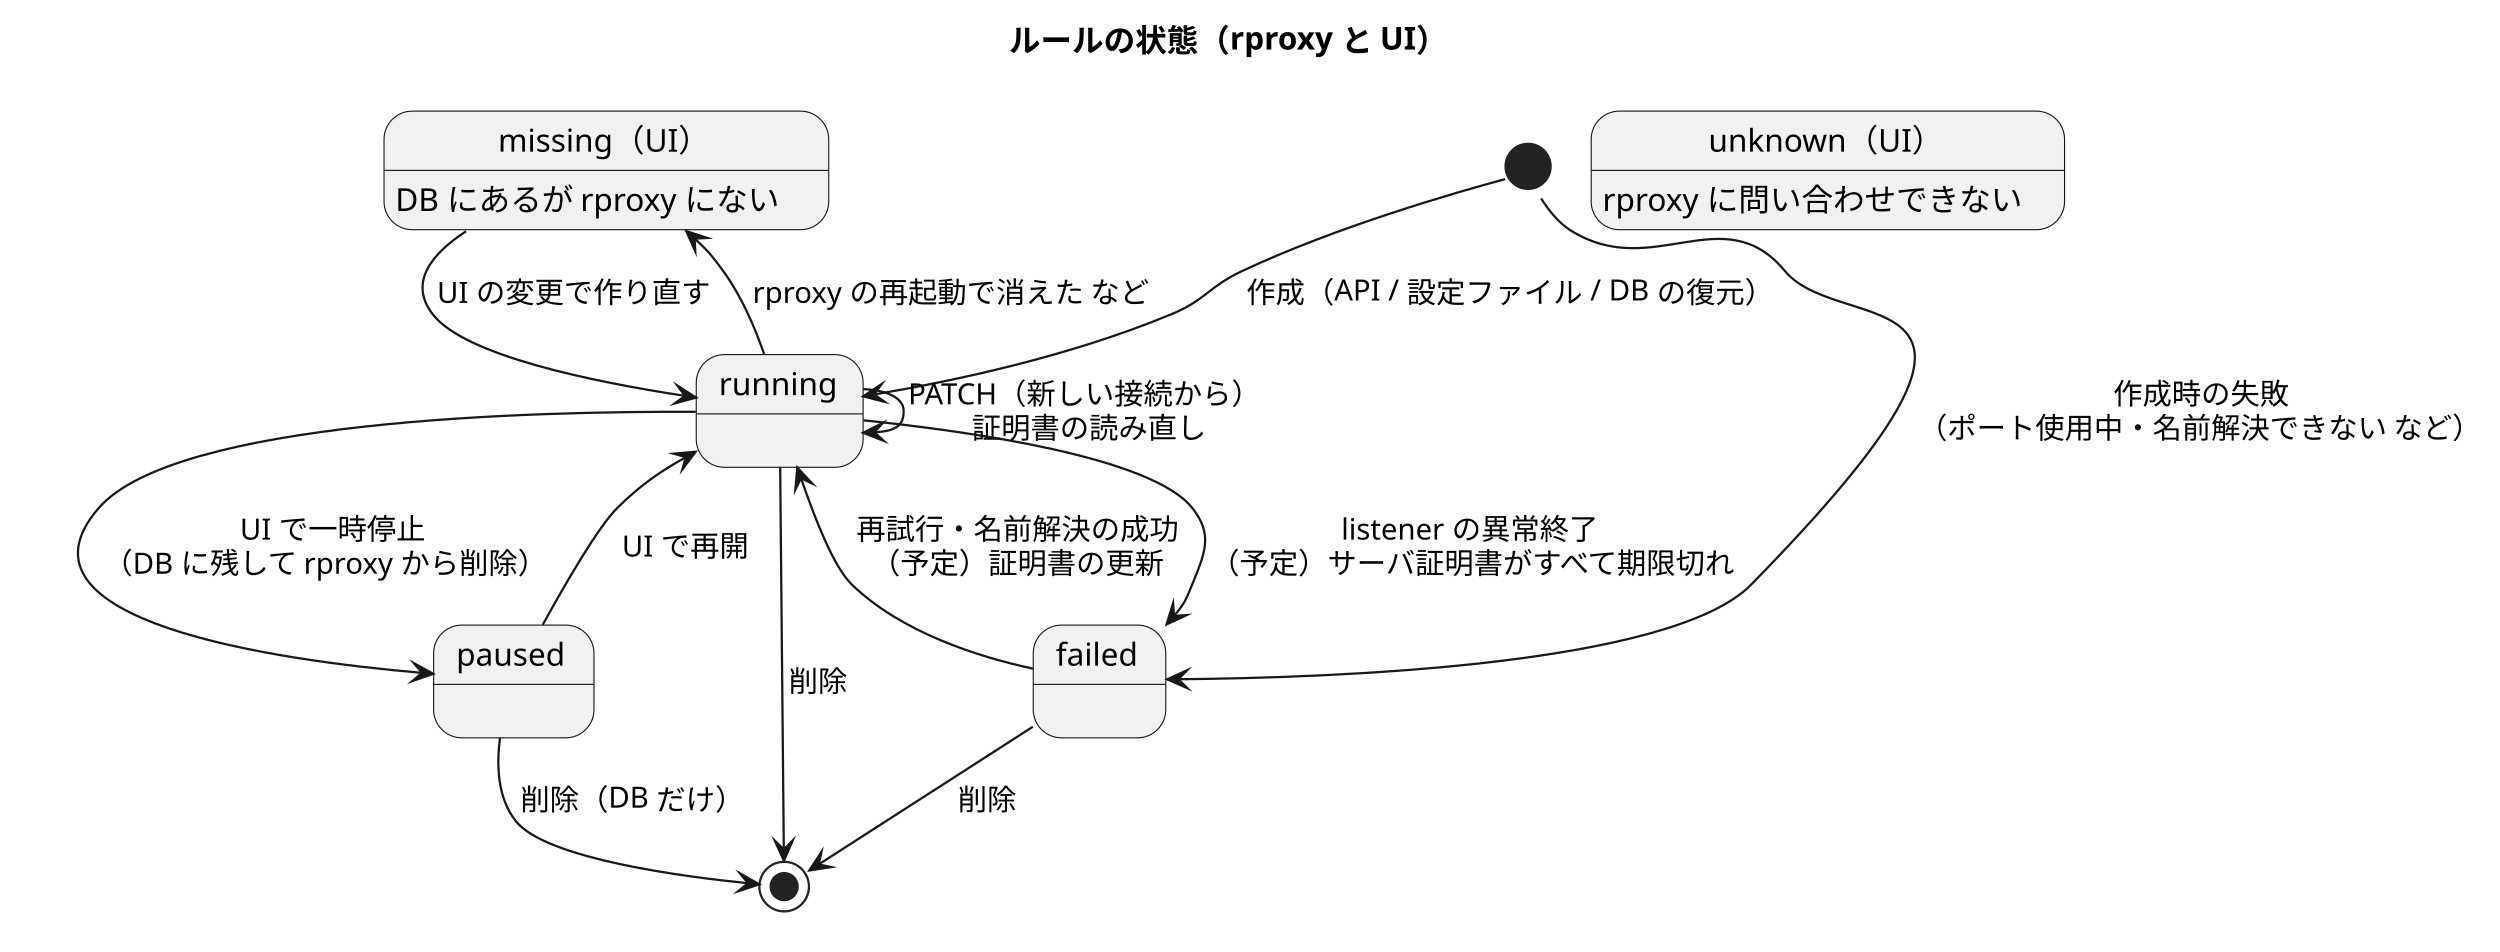
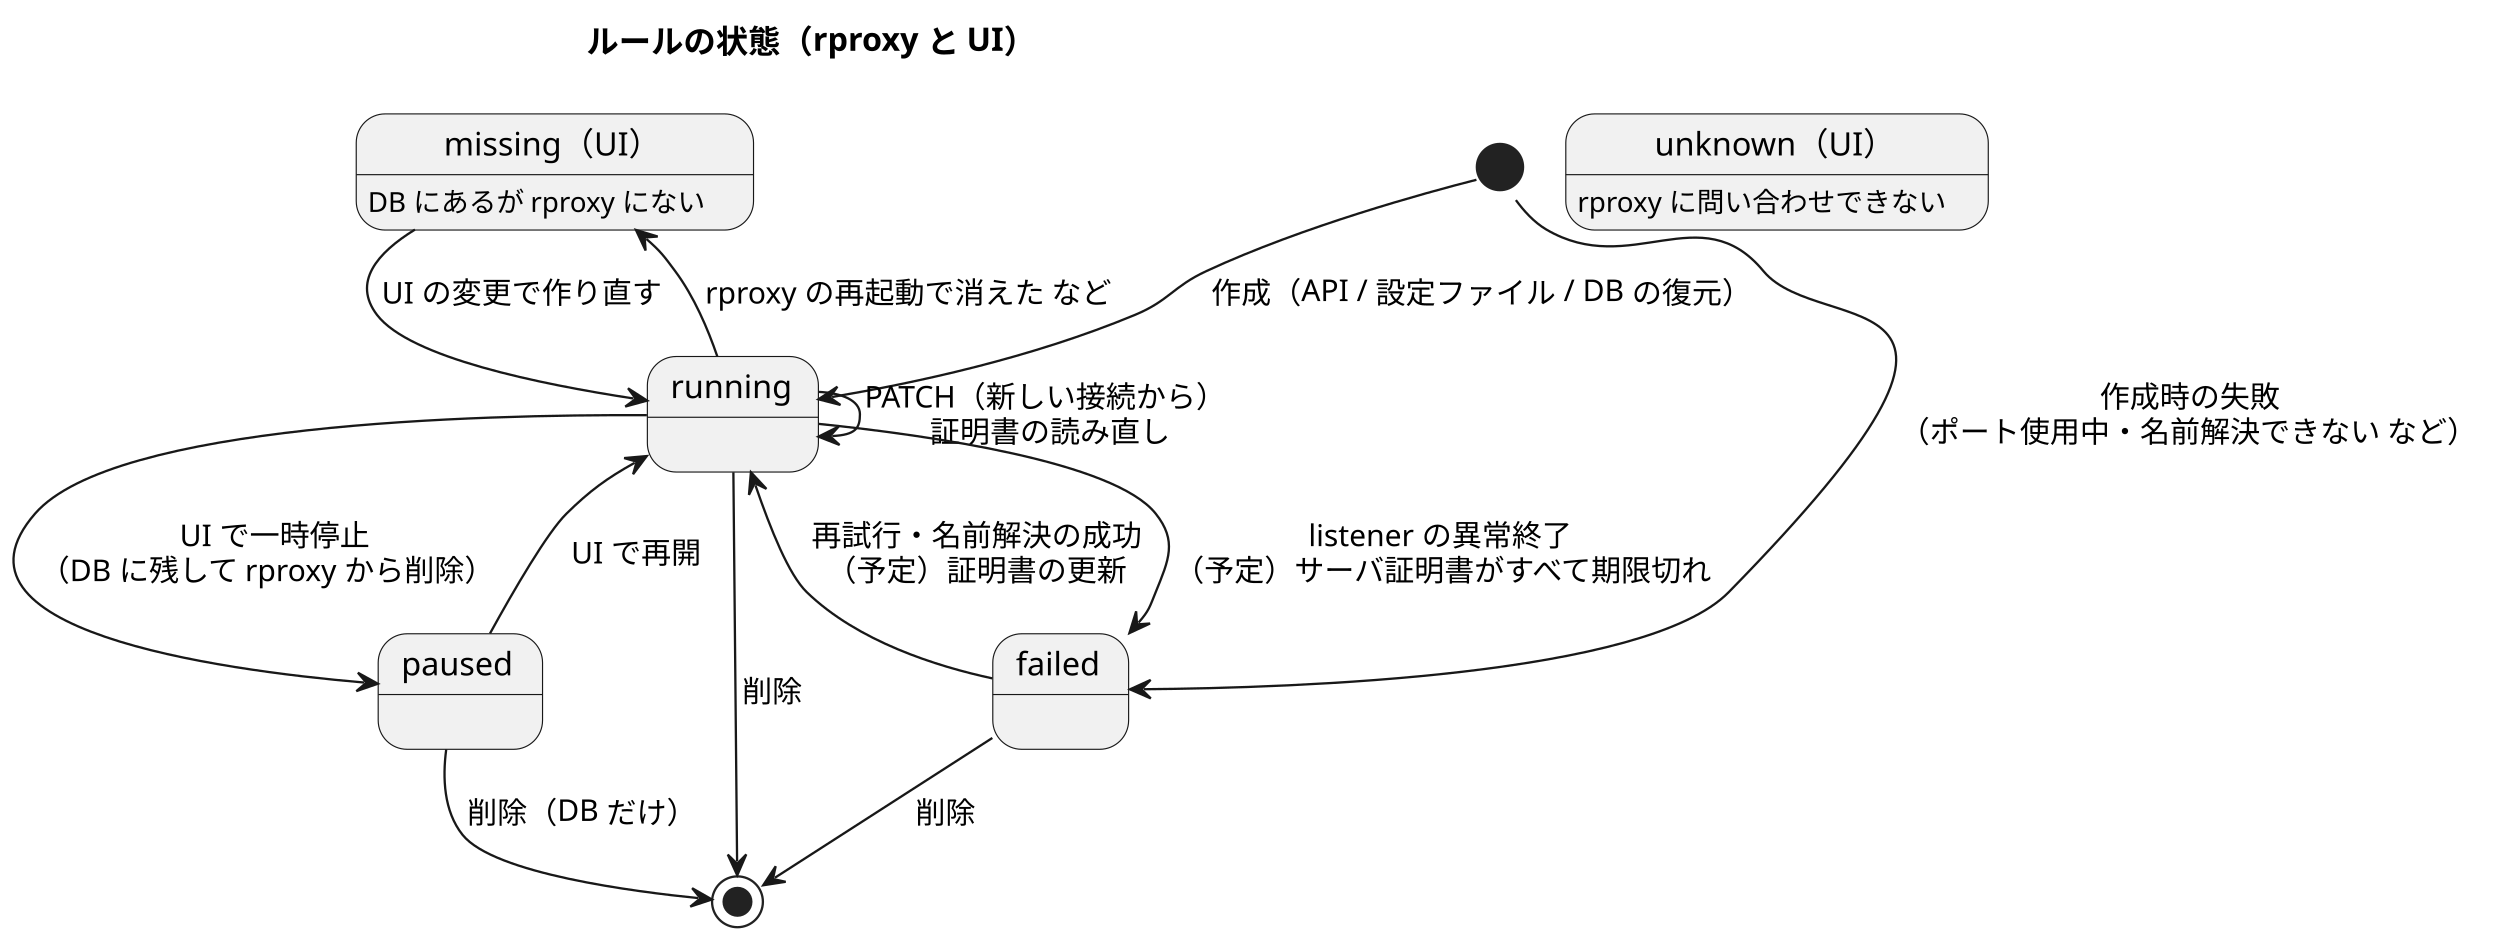
- <svg xmlns="http://www.w3.org/2000/svg" version="1.1" data-diagram-type="STATE" style="width:1109px;height:422px;background:#FFFFFF;" width="1109px" height="422px" viewBox="0 0 1109 422" zoomAndPan="magnify" preserveAspectRatio="none" contentStyleType="text/css">
+ <svg xmlns="http://www.w3.org/2000/svg" contentStyleType="text/css" data-diagram-type="STATE" height="407px" preserveAspectRatio="none" style="width:1082px;height:407px;background:#FFFFFF;" version="1.1" viewBox="0 0 1082 407" width="1082px" zoomAndPan="magnify">
  <defs />
-   <g font-family="sans-serif" lengthAdjust="spacing">
+   <g>
    <g class="title" data-source-line="2">
-       <text x="447.56" y="22.995" fill="#000" font-size="14" textLength="207.867" font-weight="700">ルールの状態（rproxy と UI）</text>
+       <text fill="#000000" font-family="sans-serif" font-size="14" font-weight="bold" lengthAdjust="spacing" textLength="203.929" x="253.785" y="22.995">ルールの状態（rproxy と UI）</text>
    </g>
-     <g class="entity" data-qualified-name="missing" id="ent0001" data-source-line="14">
-       <rect x="170.355" y="49.297" width="197.27" height="52.594" fill="#F1F1F1" style="stroke:#181818;stroke-width:0.5;" rx="12.5" ry="12.5" />
-       <line x1="170.355" y1="75.594" x2="367.625" y2="75.594" style="stroke:#181818;stroke-width:0.5;" />
-       <text x="220.92" y="67.292" fill="#000" font-size="14" textLength="96.141">missing（UI）</text>
-       <text x="175.355" y="93.589" fill="#000" font-size="14" textLength="177.27">DB にあるが rproxy にない</text>
+     <g>
+       <rect fill="#F1F1F1" height="50.266" rx="12.5" ry="12.5" style="stroke:#181818;stroke-width:0.5;" width="171.946" x="154.179" y="49.297" />
+       <line style="stroke:#181818;stroke-width:0.5;" x1="154.179" x2="326.125" y1="75.594" y2="75.594" />
+       <text fill="#000000" font-family="sans-serif" font-size="14" lengthAdjust="spacing" textLength="96.141" x="192.081" y="67.292">missing（UI）</text>
+       <text fill="#000000" font-family="sans-serif" font-size="12" lengthAdjust="spacing" textLength="151.946" x="159.179" y="91.732">DB にあるが rproxy にない</text>
    </g>
-     <g class="entity" data-qualified-name="unknown" id="ent0002" data-source-line="15">
-       <rect x="705.855" y="49.297" width="209.984" height="52.594" fill="#F1F1F1" style="stroke:#181818;stroke-width:0.5;" rx="12.5" ry="12.5" />
-       <line x1="705.855" y1="75.594" x2="915.84" y2="75.594" style="stroke:#181818;stroke-width:0.5;" />
-       <text x="757.852" y="67.292" fill="#000" font-size="14" textLength="105.991">unknown（UI）</text>
-       <text x="710.855" y="93.589" fill="#000" font-size="14" textLength="189.984">rproxy に問い合わせできない</text>
+     <g>
+       <rect fill="#F1F1F1" height="50.266" rx="12.5" ry="12.5" style="stroke:#181818;stroke-width:0.5;" width="182.845" x="677.679" y="49.297" />
+       <line style="stroke:#181818;stroke-width:0.5;" x1="677.679" x2="860.523" y1="75.594" y2="75.594" />
+       <text fill="#000000" font-family="sans-serif" font-size="14" lengthAdjust="spacing" textLength="105.991" x="716.106" y="67.292">unknown（UI）</text>
+       <text fill="#000000" font-family="sans-serif" font-size="12" lengthAdjust="spacing" textLength="162.845" x="682.679" y="91.732">rproxy に問い合わせできない</text>
    </g>
-     <g class="start_entity" data-qualified-name=".start." id="ent0003" data-source-line="3">
-       <ellipse cx="677.855" cy="73.797" rx="10" ry="10" fill="#222" style="stroke:#222;stroke-width:1;" />
+     <ellipse cx="649.179" cy="72.297" fill="#222222" rx="10" ry="10" style="stroke:#222222;stroke-width:1;" />
+     <g>
+       <rect fill="#F1F1F1" height="50" rx="12.5" ry="12.5" style="stroke:#181818;stroke-width:0.5;" width="74.024" x="280.179" y="154.297" />
+       <line style="stroke:#181818;stroke-width:0.5;" x1="280.179" x2="354.203" y1="180.594" y2="180.594" />
+       <text fill="#000000" font-family="sans-serif" font-size="14" lengthAdjust="spacing" textLength="54.024" x="290.179" y="172.292">running</text>
    </g>
-     <g class="entity" data-qualified-name="running" id="ent0004" data-source-line="3">
-       <rect x="308.855" y="157.297" width="74.024" height="50" fill="#F1F1F1" style="stroke:#181818;stroke-width:0.5;" rx="12.5" ry="12.5" />
-       <line x1="308.855" y1="183.594" x2="382.88" y2="183.594" style="stroke:#181818;stroke-width:0.5;" />
-       <text x="318.855" y="175.292" fill="#000" font-size="14" textLength="54.024">running</text>
+     <g>
+       <rect fill="#F1F1F1" height="50" rx="12.5" ry="12.5" style="stroke:#181818;stroke-width:0.5;" width="58.787" x="429.679" y="274.297" />
+       <line style="stroke:#181818;stroke-width:0.5;" x1="429.679" x2="488.466" y1="300.594" y2="300.594" />
+       <text fill="#000000" font-family="sans-serif" font-size="14" lengthAdjust="spacing" textLength="38.787" x="439.679" y="292.292">failed</text>
    </g>
-     <g class="entity" data-qualified-name="failed" id="ent0006" data-source-line="4">
-       <rect x="458.355" y="277.297" width="58.787" height="50" fill="#F1F1F1" style="stroke:#181818;stroke-width:0.5;" rx="12.5" ry="12.5" />
-       <line x1="458.355" y1="303.594" x2="517.142" y2="303.594" style="stroke:#181818;stroke-width:0.5;" />
-       <text x="468.355" y="295.292" fill="#000" font-size="14" textLength="38.787">failed</text>
+     <g>
+       <rect fill="#F1F1F1" height="50" rx="12.5" ry="12.5" style="stroke:#181818;stroke-width:0.5;" width="71.133" x="163.679" y="274.297" />
+       <line style="stroke:#181818;stroke-width:0.5;" x1="163.679" x2="234.811" y1="300.594" y2="300.594" />
+       <text fill="#000000" font-family="sans-serif" font-size="14" lengthAdjust="spacing" textLength="51.133" x="173.679" y="292.292">paused</text>
    </g>
-     <g class="entity" data-qualified-name="paused" id="ent0011" data-source-line="8">
-       <rect x="192.355" y="277.297" width="71.133" height="50" fill="#F1F1F1" style="stroke:#181818;stroke-width:0.5;" rx="12.5" ry="12.5" />
-       <line x1="192.355" y1="303.594" x2="263.488" y2="303.594" style="stroke:#181818;stroke-width:0.5;" />
-       <text x="202.355" y="295.292" fill="#000" font-size="14" textLength="51.133">paused</text>
+     <ellipse cx="319.179" cy="390.297" fill="none" rx="11" ry="11" style="stroke:#222222;stroke-width:1;" />
+     <ellipse cx="319.179" cy="390.297" fill="#222222" rx="6" ry="6" style="stroke:#222222;stroke-width:1;" />
+     <g class="link" data-entity-1="ent0002" data-entity-2="ent0003" data-link-type="dependency" id="lnk4">
+       <polygon fill="#181818" points="354.215,172.818,363.758,175.253,359.144,171.98,362.417,167.366,354.215,172.818" style="stroke:#181818;stroke-width:1;" />
+       <path d="M638.998,77.806 C617.049,83.399 563.885,97.936 522.179,117.297 C507.521,124.101 506.104,130.103 491.179,136.297 C445.829,155.116 396.092,165.698 360.13,171.812" fill="none" style="stroke:#181818;stroke-width:1;" />
+       <text fill="#000000" font-family="sans-serif" font-size="13" lengthAdjust="spacing" textLength="237.917" x="524.179" y="131.364">作成（API / 設定ファイル / DB の復元）</text>
    </g>
-     <g class="end_entity" data-qualified-name=".end." id="ent0014" data-source-line="10">
-       <ellipse cx="347.855" cy="393.297" rx="11" ry="11" fill="none" style="stroke:#222;stroke-width:1;" />
-       <ellipse cx="347.855" cy="393.297" rx="6" ry="6" fill="#222" style="stroke:#222;stroke-width:1;" />
+     <g class="link" data-entity-1="ent0002" data-entity-2="ent0005" data-link-type="dependency" id="lnk6">
+       <polygon fill="#181818" points="489.022,298.349,498.055,302.274,494.022,298.307,497.988,294.274,489.022,298.349" style="stroke:#181818;stroke-width:1;" />
+       <path d="M656.077,86.607 C659.463,91.233 663.946,96.212 669.179,99.297 C705.823,120.897 736.076,84.512 763.179,117.297 C788.293,147.677 886.984,114.693 748.179,256.297 C712.599,292.594 561.477,297.749 495.022,298.299" fill="none" style="stroke:#181818;stroke-width:1;" />
+       <text fill="#000000" font-family="sans-serif" font-size="13" lengthAdjust="spacing" textLength="78" x="908.745" y="176.364">作成時の失敗</text>
+       <text fill="#000000" font-family="sans-serif" font-size="13" lengthAdjust="spacing" textLength="251.133" x="822.179" y="191.497">（ポート使用中・名前解決できない など）</text>
    </g>
-     <g class="link" data-entity-1="ent0003" data-entity-2="ent0004" id="lnk5" data-link-type="dependency">
-       <polygon points="382.892,175.818,392.435,178.253,387.821,174.98,391.094,170.366,382.892,175.818" fill="#181818" style="stroke:#181818;stroke-width:1;stroke-linejoin:miter;stroke-miterlimit:10;" />
-       <path d="M667.682,79.457 C645.746,85.37 592.608,100.645 550.855,120.297 C536.234,127.179 534.781,133.103 519.855,139.297 C474.505,158.116 423.783,168.866 387.821,174.98" style="stroke:#181818;stroke-width:1;" fill="none" />
-       <text x="552.855" y="134.364" fill="#000" font-size="13" textLength="237.917">作成（API / 設定ファイル / DB の復元）</text>
+     <g class="link" data-entity-1="ent0003" data-entity-2="ent0003" data-link-type="dependency" id="lnk7">
+       <polygon fill="#181818" points="354.194,188.987,363.368,192.57,359.189,188.758,363.001,184.579,354.194,188.987" style="stroke:#181818;stroke-width:1;" />
+       <path d="M354.194,169.606 C364.388,170.075 372.179,173.305 372.179,179.297 C372.179,185.289 370.382,188.244 360.188,188.712" fill="none" style="stroke:#181818;stroke-width:1;" />
+       <text fill="#000000" font-family="sans-serif" font-size="13" lengthAdjust="spacing" textLength="160.526" x="374.179" y="176.364">PATCH（新しい接続から）</text>
+       <text fill="#000000" font-family="sans-serif" font-size="13" lengthAdjust="spacing" textLength="104" x="402.442" y="191.497">証明書の読み直し</text>
    </g>
-     <g class="link" data-entity-1="ent0003" data-entity-2="ent0006" id="lnk7" data-link-type="dependency">
-       <polygon points="517.699,301.349,526.731,305.274,522.698,301.307,526.665,297.274,517.699,301.349" fill="#181818" style="stroke:#181818;stroke-width:1;stroke-linejoin:miter;stroke-miterlimit:10;" />
-       <path d="M683.651,88.027 C686.863,93.155 691.332,98.843 696.855,102.297 C733.291,125.082 764.442,87.202 791.855,120.297 C816.997,150.649 915.832,117.517 776.855,259.297 C741.275,295.594 589.153,300.757 522.698,301.307" style="stroke:#181818;stroke-width:1;" fill="none" />
-       <text x="937.421" y="179.364" fill="#000" font-size="13" textLength="78">作成時の失敗</text>
-       <text x="850.855" y="194.497" fill="#000" font-size="13" textLength="251.132">（ポート使用中・名前解決できない など）</text>
+     <g class="link" data-entity-1="ent0003" data-entity-2="ent0005" data-link-type="dependency" id="lnk8">
+       <polygon fill="#181818" points="488.809,273.996,497.743,269.85,492.099,270.23,491.718,264.586,488.809,273.996" style="stroke:#181818;stroke-width:1;" />
+       <path d="M354.387,183.464 C402.513,188.422 482.307,199.859 500.179,222.297 C509.593,234.117 505.877,242.301 500.179,256.297 C497.566,262.714 497.395,264.168 492.757,269.477" fill="none" style="stroke:#181818;stroke-width:1;" />
+       <text fill="#000000" font-family="sans-serif" font-size="13" lengthAdjust="spacing" textLength="117.806" x="566.276" y="236.364">listener の異常終了</text>
+       <text fill="#000000" font-family="sans-serif" font-size="13" lengthAdjust="spacing" textLength="234" x="508.179" y="251.497">（予定）サーバ証明書がすべて期限切れ</text>
    </g>
-     <g class="link" data-entity-1="ent0004" data-entity-2="ent0004" id="lnk8" data-link-type="dependency">
-       <polygon points="382.871,191.987,392.045,195.57,387.865,191.758,391.678,187.579,382.871,191.987" fill="#181818" style="stroke:#181818;stroke-width:1;stroke-linejoin:miter;stroke-miterlimit:10;" />
-       <path d="M382.871,172.606 C393.065,173.075 400.855,176.305 400.855,182.297 C400.855,188.289 398.06,191.29 387.865,191.758" style="stroke:#181818;stroke-width:1;" fill="none" />
-       <text x="402.855" y="179.364" fill="#000" font-size="13" textLength="160.526">PATCH（新しい接続から）</text>
-       <text x="431.118" y="194.497" fill="#000" font-size="13" textLength="104">証明書の読み直し</text>
+     <g class="link" data-entity-1="ent0005" data-entity-2="ent0003" data-link-type="dependency" id="lnk9">
+       <polygon fill="#181818" points="324.991,204.373,324.151,214.186,326.625,209.099,331.712,211.572,324.991,204.373" style="stroke:#181818;stroke-width:1;" />
+       <path d="M429.558,293.62 C405.2,288.366 371.224,277.609 349.179,256.297 C341.408,248.784 333.631,229.363 326.951,210.044" fill="none" style="stroke:#181818;stroke-width:1;" />
+       <text fill="#000000" font-family="sans-serif" font-size="13" lengthAdjust="spacing" textLength="143" x="351.179" y="236.364">再試行・名前解決の成功</text>
+       <text fill="#000000" font-family="sans-serif" font-size="13" lengthAdjust="spacing" textLength="130" x="357.679" y="251.497">（予定）証明書の更新</text>
    </g>
-     <g class="link" data-entity-1="ent0004" data-entity-2="ent0006" id="lnk9" data-link-type="dependency">
-       <polygon points="517.486,276.996,526.42,272.85,520.775,273.23,520.395,267.586,517.486,276.996" fill="#181818" style="stroke:#181818;stroke-width:1;stroke-linejoin:miter;stroke-miterlimit:10;" />
-       <path d="M383.063,186.465 C431.19,191.422 510.984,202.859 528.855,225.297 C538.27,237.117 534.554,245.301 528.855,259.297 C526.242,265.714 525.414,267.921 520.775,273.23" style="stroke:#181818;stroke-width:1;" fill="none" />
-       <text x="594.952" y="239.364" fill="#000" font-size="13" textLength="117.806">listener の異常終了</text>
-       <text x="536.855" y="254.497" fill="#000" font-size="13" textLength="234">（予定）サーバ証明書がすべて期限切れ</text>
+     <g class="link" data-entity-1="ent0003" data-entity-2="ent0010" data-link-type="dependency" id="lnk11">
+       <polygon fill="#181818" points="163.528,295.917,154.906,291.157,158.547,295.486,154.217,299.127,163.528,295.917" style="stroke:#181818;stroke-width:1;" />
+       <path d="M279.963,179.685 C206.958,179.366 49.111,183.319 15.179,222.297 C-28.677,272.673 92.554,289.785 157.55,295.4" fill="none" style="stroke:#181818;stroke-width:1;" />
+       <text fill="#000000" font-family="sans-serif" font-size="13" lengthAdjust="spacing" textLength="82.481" x="77.742" y="236.364">UI で一時停止</text>
+       <text fill="#000000" font-family="sans-serif" font-size="13" lengthAdjust="spacing" textLength="203.608" x="17.179" y="251.497">（DB に残して rproxy から削除）</text>
    </g>
-     <g class="link" data-entity-1="ent0006" data-entity-2="ent0004" id="lnk10" data-link-type="dependency">
-       <polygon points="353.667,207.373,352.828,217.186,355.301,212.099,360.389,214.572,353.667,207.373" fill="#181818" style="stroke:#181818;stroke-width:1;stroke-linejoin:miter;stroke-miterlimit:10;" />
-       <path d="M458.234,296.62 C433.877,291.366 399.9,280.609 377.855,259.297 C370.084,251.784 361.981,231.418 355.301,212.099" style="stroke:#181818;stroke-width:1;" fill="none" />
-       <text x="379.855" y="239.364" fill="#000" font-size="13" textLength="143">再試行・名前解決の成功</text>
-       <text x="386.355" y="254.497" fill="#000" font-size="13" textLength="130">（予定）証明書の更新</text>
+     <g class="link" data-entity-1="ent0010" data-entity-2="ent0003" data-link-type="dependency" id="lnk12">
+       <polygon fill="#181818" points="279.936,197.383,270.125,198.253,275.564,199.809,274.007,205.248,279.936,197.383" style="stroke:#181818;stroke-width:1;" />
+       <path d="M212.066,274.17 C222.558,255.108 236.933,230.41 245.179,222.297 C255.185,212.452 262.699,206.949 274.69,200.295" fill="none" style="stroke:#181818;stroke-width:1;" />
+       <text fill="#000000" font-family="sans-serif" font-size="13" lengthAdjust="spacing" textLength="56.481" x="247.179" y="243.864">UI で再開</text>
    </g>
-     <g class="link" data-entity-1="ent0004" data-entity-2="ent0011" id="lnk12" data-link-type="dependency">
-       <polygon points="192.205,298.917,183.582,294.157,187.223,298.486,182.894,302.127,192.205,298.917" fill="#181818" style="stroke:#181818;stroke-width:1;stroke-linejoin:miter;stroke-miterlimit:10;" />
-       <path d="M308.639,182.685 C235.634,182.366 77.787,186.319 43.855,225.297 C0,275.673 122.227,292.871 187.223,298.486" style="stroke:#181818;stroke-width:1;" fill="none" />
-       <text x="106.418" y="239.364" fill="#000" font-size="13" textLength="82.481">UI で一時停止</text>
-       <text x="45.855" y="254.497" fill="#000" font-size="13" textLength="203.607">（DB に残して rproxy から削除）</text>
+     <g class="link" data-entity-1="ent0003" data-entity-2="ent0013" data-link-type="dependency" id="lnk14">
+       <polygon fill="#181818" points="319.07,378.829,322.984,369.791,319.022,373.829,314.984,369.868,319.07,378.829" style="stroke:#181818;stroke-width:1;" />
+       <path d="M317.408,204.387 C317.839,249.635 318.697,339.749 319.012,372.829" fill="none" style="stroke:#181818;stroke-width:1;" />
+       <text fill="#000000" font-family="sans-serif" font-size="13" lengthAdjust="spacing" textLength="26" x="321.179" y="303.864">削除</text>
    </g>
-     <g class="link" data-entity-1="ent0011" data-entity-2="ent0004" id="lnk13" data-link-type="dependency">
-       <polygon points="308.612,200.383,298.802,201.253,304.241,202.809,302.684,208.248,308.612,200.383" fill="#181818" style="stroke:#181818;stroke-width:1;stroke-linejoin:miter;stroke-miterlimit:10;" />
-       <path d="M240.743,277.17 C251.234,258.108 265.61,233.41 273.855,225.297 C283.861,215.452 292.25,209.464 304.241,202.809" style="stroke:#181818;stroke-width:1;" fill="none" />
-       <text x="275.855" y="246.864" fill="#000" font-size="13" textLength="56.481">UI で再開</text>
+     <g class="link" data-entity-1="ent0005" data-entity-2="ent0013" data-link-type="dependency" id="lnk15">
+       <polygon fill="#181818" points="330.303,383.145,340.037,381.643,334.509,380.442,335.711,374.914,330.303,383.145" style="stroke:#181818;stroke-width:1;" />
+       <path d="M429.488,319.384 C398.506,339.301 356.589,366.247 335.35,379.901" fill="none" style="stroke:#181818;stroke-width:1;" />
+       <text fill="#000000" font-family="sans-serif" font-size="13" lengthAdjust="spacing" textLength="26" x="396.179" y="356.364">削除</text>
    </g>
-     <g class="link" data-entity-1="ent0004" data-entity-2="ent0014" id="lnk15" data-link-type="dependency">
-       <polygon points="347.746,381.829,351.66,372.791,347.698,376.829,343.661,372.868,347.746,381.829" fill="#181818" style="stroke:#181818;stroke-width:1;stroke-linejoin:miter;stroke-miterlimit:10;" />
-       <path d="M346.085,207.387 C346.516,252.635 347.383,343.749 347.698,376.829" style="stroke:#181818;stroke-width:1;" fill="none" />
-       <text x="349.855" y="306.864" fill="#000" font-size="13" textLength="26">削除</text>
+     <g class="link" data-entity-1="ent0010" data-entity-2="ent0013" data-link-type="dependency" id="lnk16">
+       <polygon fill="#181818" points="308.119,389.291,299.563,384.413,303.144,388.792,298.765,392.373,308.119,389.291" style="stroke:#181818;stroke-width:1;" />
+       <path d="M193.124,324.341 C191.499,336.639 192.047,351.118 200.179,361.297 C213.717,378.243 275.275,385.998 302.149,388.692" fill="none" style="stroke:#181818;stroke-width:1;" />
+       <text fill="#000000" font-family="sans-serif" font-size="13" lengthAdjust="spacing" textLength="101.061" x="202.179" y="356.364">削除（DB だけ）</text>
    </g>
-     <g class="link" data-entity-1="ent0006" data-entity-2="ent0014" id="lnk16" data-link-type="dependency">
-       <polygon points="358.98,386.145,368.714,384.643,363.186,383.442,364.387,377.914,358.98,386.145" fill="#181818" style="stroke:#181818;stroke-width:1;stroke-linejoin:miter;stroke-miterlimit:10;" />
-       <path d="M458.165,322.384 C427.183,342.301 384.425,369.788 363.186,383.442" style="stroke:#181818;stroke-width:1;" fill="none" />
-       <text x="424.855" y="359.364" fill="#000" font-size="13" textLength="26">削除</text>
+     <g class="link" data-entity-1="ent0003" data-entity-2="ent0002" data-link-type="dependency" id="lnk17">
+       <polygon fill="#181818" points="275.226,99.508,279.413,108.423,279.006,102.781,284.649,102.374,275.226,99.508" style="stroke:#181818;stroke-width:1;" />
+       <path d="M310.454,154.267 C306.389,142.403 300.382,128.312 292.179,117.297 C287.396,110.875 285.95,108.79 279.762,103.435" fill="none" style="stroke:#181818;stroke-width:1;" />
+       <text fill="#000000" font-family="sans-serif" font-size="13" lengthAdjust="spacing" textLength="180.547" x="305.179" y="131.364">rproxy の再起動で消えた など</text>
    </g>
-     <g class="link" data-entity-1="ent0011" data-entity-2="ent0014" id="lnk17" data-link-type="dependency">
-       <polygon points="336.796,392.291,328.24,387.413,331.821,391.792,327.442,395.373,336.796,392.291" fill="#181818" style="stroke:#181818;stroke-width:1;stroke-linejoin:miter;stroke-miterlimit:10;" />
-       <path d="M221.8,327.341 C220.175,339.639 220.724,354.118 228.855,364.297 C242.393,381.243 304.946,389.098 331.821,391.792" style="stroke:#181818;stroke-width:1;" fill="none" />
-       <text x="230.855" y="359.364" fill="#000" font-size="13" textLength="101.061">削除（DB だけ）</text>
-     </g>
-     <g class="link" data-entity-1="ent0004" data-entity-2="ent0001" id="lnk18" data-link-type="dependency">
-       <polygon points="304.421,102.51,308.426,111.508,308.134,105.859,313.783,105.567,304.421,102.51" fill="#181818" style="stroke:#181818;stroke-width:1;stroke-linejoin:miter;stroke-miterlimit:10;" />
-       <path d="M338.948,157.03 C334.864,145.243 328.897,131.289 320.855,120.297 C316.199,113.932 314.132,111.268 308.134,105.859" style="stroke:#181818;stroke-width:1;" fill="none" />
-       <text x="333.855" y="134.364" fill="#000" font-size="13" textLength="180.546">rproxy の再起動で消えた など</text>
-     </g>
-     <g class="link" data-entity-1="ent0001" data-entity-2="ent0004" id="lnk19" data-link-type="dependency">
-       <polygon points="308.783,176.378,300.494,171.059,303.841,175.62,299.281,178.967,308.783,176.378" fill="#181818" style="stroke:#181818;stroke-width:1;stroke-linejoin:miter;stroke-miterlimit:10;" />
-       <path d="M206.746,102.589 C191.059,112.834 181.3,125.477 191.855,139.297 C205.985,157.797 262.95,169.345 303.841,175.62" style="stroke:#181818;stroke-width:1;" fill="none" />
-       <text x="193.855" y="134.364" fill="#000" font-size="13" textLength="121.481">UI の変更で作り直す</text>
+     <g class="link" data-entity-1="ent0002" data-entity-2="ent0003" data-link-type="dependency" id="lnk18">
+       <polygon fill="#181818" points="280.106,173.378,271.817,168.059,275.164,172.62,270.604,175.967,280.106,173.378" style="stroke:#181818;stroke-width:1;" />
+       <path d="M179.591,99.367 C163.102,109.491 152.413,122.201 163.179,136.297 C177.309,154.797 233.285,166.193 274.176,172.468" fill="none" style="stroke:#181818;stroke-width:1;" />
+       <text fill="#000000" font-family="sans-serif" font-size="13" lengthAdjust="spacing" textLength="121.482" x="165.179" y="131.364">UI の変更で作り直す</text>
    </g>
  </g>
</svg>
